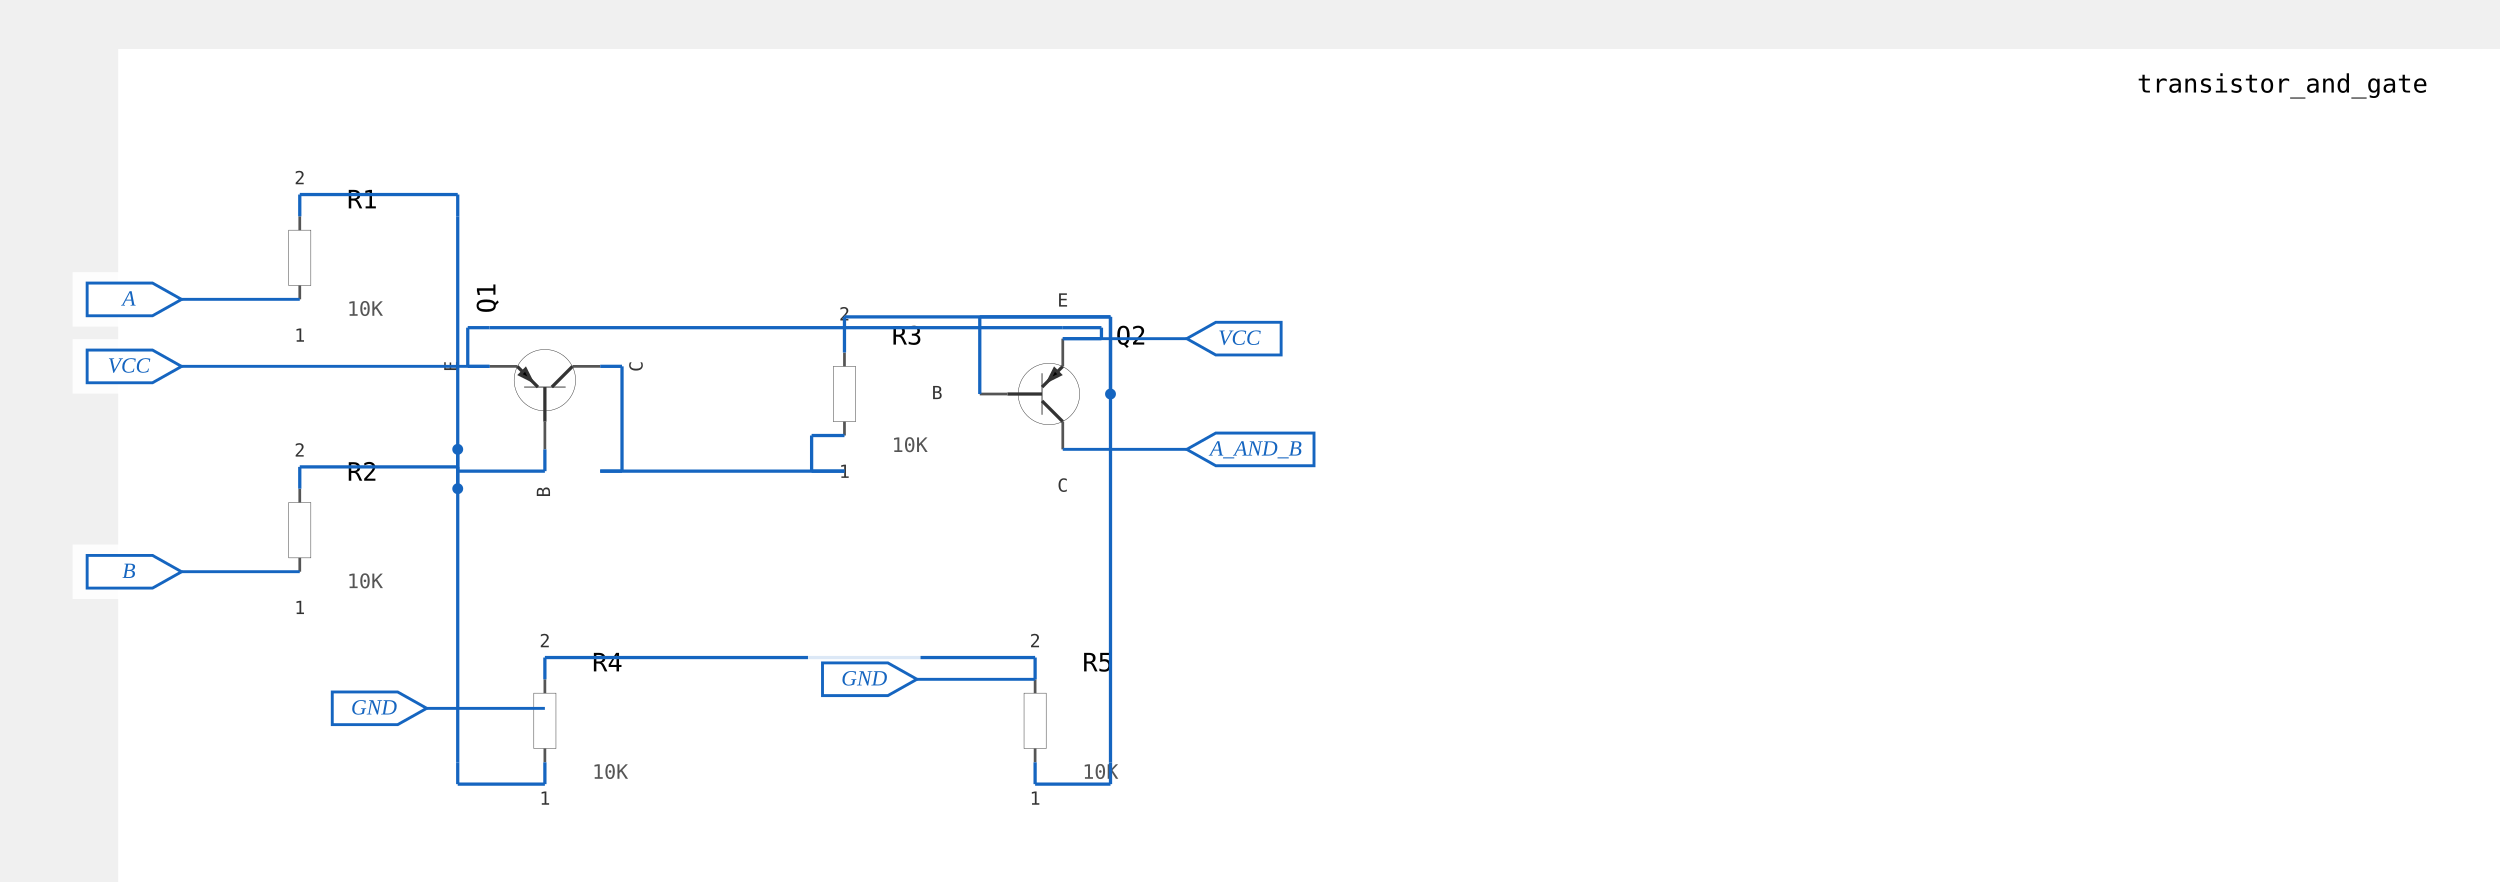
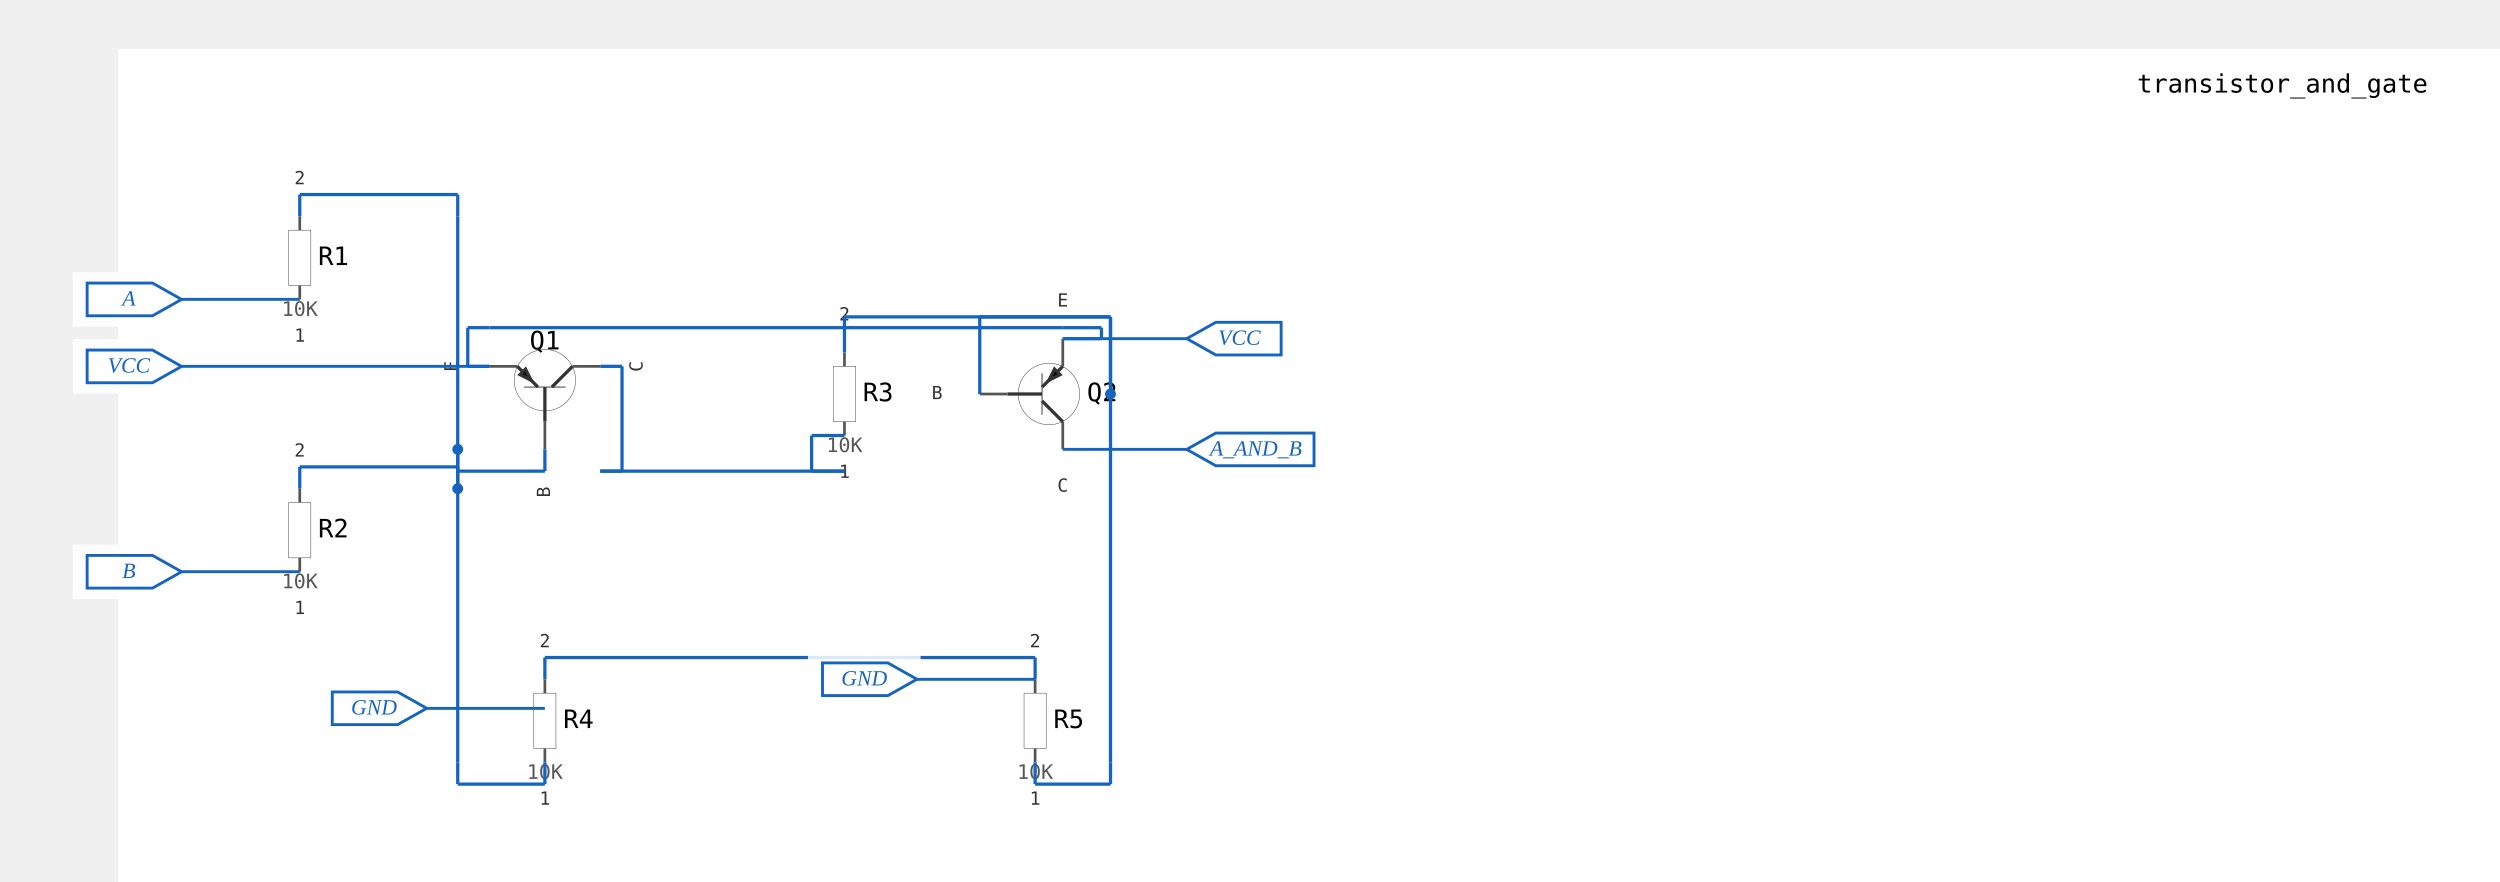
<svg xmlns="http://www.w3.org/2000/svg" width="1652.3" height="582.5" viewBox="-65.1 -27.0 1376.9 485.4">
  <rect width="100%" height="100%" fill="#ffffff" />
  <text x="1192.0" y="20" font-size="14.0" font-family="monospace" fill="black" text-anchor="middle" dominant-baseline="middle">transistor_and_gate</text>
  <g transform="rotate(-90,235.000,190.000)">
    <polyline points="219.76,190.0 238.81,190.0" stroke="#333" stroke-width="1.8" fill="none" />
    <polyline points="238.81,201.43 238.81,178.57" stroke="#333" stroke-width="0.508" fill="none" />
    <polyline points="238.81,193.81 250.24,205.24" stroke="#333" stroke-width="1.8" fill="none" />
    <polyline points="238.81,186.19 250.24,174.76" stroke="#333" stroke-width="1.8" fill="none" />
    <circle cx="242.62" cy="190.0" r="16.916" stroke="#333" stroke-width="0.254" fill="none" />
    <polygon points="248.716,179.332 245.668,176.284 242.62,182.38 248.716,179.332" stroke="#333" stroke-width="1.8" fill="black" />
    <line x1="219.76" y1="190.0" x2="204.52" y2="190.0" stroke="#555" stroke-width="1.5" />
    <text x="184.02" y="190.0" font-size="10.0" font-family="monospace" fill="#333" text-anchor="end" dominant-baseline="middle">B</text>
    <line x1="250.24" y1="205.24" x2="250.24" y2="220.48" stroke="#555" stroke-width="1.5" />
    <text x="250.24" y="240.98" font-size="10.0" font-family="monospace" fill="#333" text-anchor="middle" dominant-baseline="middle">C</text>
    <line x1="250.24" y1="174.76" x2="250.24" y2="159.52" stroke="#555" stroke-width="1.5" />
    <text x="250.24" y="139.02" font-size="10.0" font-family="monospace" fill="#333" text-anchor="middle" dominant-baseline="middle">E</text>
-     <text x="279.436" y="158.8" font-size="14.0" font-family="monospace" fill="black" text-anchor="start" dominant-baseline="middle">Q1</text>
  </g>
+   <text x="235.0" y="161.464" font-size="14.0" font-family="monospace" fill="black" text-anchor="middle" dominant-baseline="middle">Q1</text>
  <polyline points="489.76,190.0 508.81,190.0" stroke="#333" stroke-width="1.8" fill="none" />
  <polyline points="508.81,201.43 508.81,178.57" stroke="#333" stroke-width="0.508" fill="none" />
  <polyline points="508.81,193.81 520.24,205.24" stroke="#333" stroke-width="1.8" fill="none" />
  <polyline points="508.81,186.19 520.24,174.76" stroke="#333" stroke-width="1.8" fill="none" />
  <circle cx="512.62" cy="190.0" r="16.916" stroke="#333" stroke-width="0.254" fill="none" />
  <polygon points="518.716,179.332 515.668,176.284 512.62,182.38 518.716,179.332" stroke="#333" stroke-width="1.8" fill="black" />
  <line x1="489.76" y1="190.0" x2="474.52" y2="190.0" stroke="#555" stroke-width="1.5" />
  <text x="454.02" y="190.0" font-size="10.0" font-family="monospace" fill="#333" text-anchor="end" dominant-baseline="middle">B</text>
  <line x1="520.24" y1="205.24" x2="520.24" y2="220.48" stroke="#555" stroke-width="1.5" />
  <text x="520.24" y="240.98" font-size="10.0" font-family="monospace" fill="#333" text-anchor="middle" dominant-baseline="middle">C</text>
  <line x1="520.24" y1="174.76" x2="520.24" y2="159.52" stroke="#555" stroke-width="1.5" />
  <text x="520.24" y="139.02" font-size="10.0" font-family="monospace" fill="#333" text-anchor="middle" dominant-baseline="middle">E</text>
-   <text x="549.436" y="158.8" font-size="14.0" font-family="monospace" fill="black" text-anchor="start" dominant-baseline="middle">Q2</text>
+   <text x="533.536" y="190.0" font-size="14.0" font-family="monospace" fill="black" text-anchor="start" dominant-baseline="middle">Q2</text>
  <polygon points="93.904,99.76 106.096,99.76 106.096,130.24 93.904,130.24 93.904,99.76" stroke="#333" stroke-width="0.254" fill="none" />
  <line x1="100.0" y1="130.24" x2="100.0" y2="137.86" stroke="#555" stroke-width="1.5" />
  <text x="100.0" y="158.36" font-size="10.0" font-family="monospace" fill="#333" text-anchor="middle" dominant-baseline="middle">1</text>
  <line x1="100.0" y1="99.76" x2="100.0" y2="92.14" stroke="#555" stroke-width="1.5" />
  <text x="100.0" y="71.64" font-size="10.0" font-family="monospace" fill="#333" text-anchor="middle" dominant-baseline="middle">2</text>
-   <text x="125.996" y="83.8" font-size="14.0" font-family="monospace" fill="black" text-anchor="start" dominant-baseline="middle">R1</text>
-   <text x="125.996" y="143.8" font-size="11.0" font-family="monospace" fill="#555" text-anchor="start" dominant-baseline="middle">10K</text>
+   <text x="110.096" y="115.0" font-size="14.0" font-family="monospace" fill="black" text-anchor="start" dominant-baseline="middle">R1</text>
+   <text x="100.0" y="143.86" font-size="11.0" font-family="monospace" fill="#555" text-anchor="middle" dominant-baseline="middle">10K</text>
  <polygon points="93.904,249.76 106.096,249.76 106.096,280.24 93.904,280.24 93.904,249.76" stroke="#333" stroke-width="0.254" fill="none" />
  <line x1="100.0" y1="280.24" x2="100.0" y2="287.86" stroke="#555" stroke-width="1.5" />
  <text x="100.0" y="308.36" font-size="10.0" font-family="monospace" fill="#333" text-anchor="middle" dominant-baseline="middle">1</text>
  <line x1="100.0" y1="249.76" x2="100.0" y2="242.14" stroke="#555" stroke-width="1.5" />
  <text x="100.0" y="221.64" font-size="10.0" font-family="monospace" fill="#333" text-anchor="middle" dominant-baseline="middle">2</text>
-   <text x="125.996" y="233.8" font-size="14.0" font-family="monospace" fill="black" text-anchor="start" dominant-baseline="middle">R2</text>
-   <text x="125.996" y="293.8" font-size="11.0" font-family="monospace" fill="#555" text-anchor="start" dominant-baseline="middle">10K</text>
+   <text x="110.096" y="265.0" font-size="14.0" font-family="monospace" fill="black" text-anchor="start" dominant-baseline="middle">R2</text>
+   <text x="100.0" y="293.86" font-size="11.0" font-family="monospace" fill="#555" text-anchor="middle" dominant-baseline="middle">10K</text>
  <polygon points="393.904,174.76 406.096,174.76 406.096,205.24 393.904,205.24 393.904,174.76" stroke="#333" stroke-width="0.254" fill="none" />
  <line x1="400.0" y1="205.24" x2="400.0" y2="212.86" stroke="#555" stroke-width="1.5" />
  <text x="400.0" y="233.36" font-size="10.0" font-family="monospace" fill="#333" text-anchor="middle" dominant-baseline="middle">1</text>
  <line x1="400.0" y1="174.76" x2="400.0" y2="167.14" stroke="#555" stroke-width="1.5" />
  <text x="400.0" y="146.64" font-size="10.0" font-family="monospace" fill="#333" text-anchor="middle" dominant-baseline="middle">2</text>
-   <text x="425.996" y="158.8" font-size="14.0" font-family="monospace" fill="black" text-anchor="start" dominant-baseline="middle">R3</text>
-   <text x="425.996" y="218.8" font-size="11.0" font-family="monospace" fill="#555" text-anchor="start" dominant-baseline="middle">10K</text>
+   <text x="410.096" y="190.0" font-size="14.0" font-family="monospace" fill="black" text-anchor="start" dominant-baseline="middle">R3</text>
+   <text x="400.0" y="218.86" font-size="11.0" font-family="monospace" fill="#555" text-anchor="middle" dominant-baseline="middle">10K</text>
  <polygon points="228.904,354.76 241.096,354.76 241.096,385.24 228.904,385.24 228.904,354.76" stroke="#333" stroke-width="0.254" fill="none" />
  <line x1="235.0" y1="385.24" x2="235.0" y2="392.86" stroke="#555" stroke-width="1.5" />
  <text x="235.0" y="413.36" font-size="10.0" font-family="monospace" fill="#333" text-anchor="middle" dominant-baseline="middle">1</text>
  <line x1="235.0" y1="354.76" x2="235.0" y2="347.14" stroke="#555" stroke-width="1.5" />
  <text x="235.0" y="326.64" font-size="10.0" font-family="monospace" fill="#333" text-anchor="middle" dominant-baseline="middle">2</text>
-   <text x="260.996" y="338.8" font-size="14.0" font-family="monospace" fill="black" text-anchor="start" dominant-baseline="middle">R4</text>
-   <text x="260.996" y="398.8" font-size="11.0" font-family="monospace" fill="#555" text-anchor="start" dominant-baseline="middle">10K</text>
+   <text x="245.096" y="370.0" font-size="14.0" font-family="monospace" fill="black" text-anchor="start" dominant-baseline="middle">R4</text>
+   <text x="235.0" y="398.86" font-size="11.0" font-family="monospace" fill="#555" text-anchor="middle" dominant-baseline="middle">10K</text>
  <polygon points="498.904,354.76 511.096,354.76 511.096,385.24 498.904,385.24 498.904,354.76" stroke="#333" stroke-width="0.254" fill="none" />
  <line x1="505.0" y1="385.24" x2="505.0" y2="392.86" stroke="#555" stroke-width="1.5" />
  <text x="505.0" y="413.36" font-size="10.0" font-family="monospace" fill="#333" text-anchor="middle" dominant-baseline="middle">1</text>
  <line x1="505.0" y1="354.76" x2="505.0" y2="347.14" stroke="#555" stroke-width="1.5" />
  <text x="505.0" y="326.64" font-size="10.0" font-family="monospace" fill="#333" text-anchor="middle" dominant-baseline="middle">2</text>
-   <text x="530.996" y="338.8" font-size="14.0" font-family="monospace" fill="black" text-anchor="start" dominant-baseline="middle">R5</text>
-   <text x="530.996" y="398.8" font-size="11.0" font-family="monospace" fill="#555" text-anchor="start" dominant-baseline="middle">10K</text>
+   <text x="515.096" y="370.0" font-size="14.0" font-family="monospace" fill="black" text-anchor="start" dominant-baseline="middle">R5</text>
+   <text x="505.0" y="398.86" font-size="11.0" font-family="monospace" fill="#555" text-anchor="middle" dominant-baseline="middle">10K</text>
  <line x1="204.52" y1="174.76" x2="192.52" y2="174.76" stroke="#1565c0" stroke-width="1.8" />
  <line x1="192.52" y1="174.76" x2="192.52" y2="153.464" stroke="#1565c0" stroke-width="1.8" />
  <line x1="192.52" y1="153.464" x2="204.52" y2="153.464" stroke="#1565c0" stroke-width="1.8" />
  <line x1="204.52" y1="153.464" x2="520.24" y2="153.464" stroke="#1565c0" stroke-width="1.8" />
  <line x1="520.24" y1="153.464" x2="541.536" y2="153.464" stroke="#1565c0" stroke-width="1.8" />
  <line x1="541.536" y1="153.464" x2="541.536" y2="159.52" stroke="#1565c0" stroke-width="1.8" />
  <line x1="541.536" y1="159.52" x2="520.24" y2="159.52" stroke="#1565c0" stroke-width="1.8" />
  <line x1="265.48" y1="174.76" x2="277.48" y2="174.76" stroke="#1565c0" stroke-width="1.8" />
  <line x1="277.48" y1="174.76" x2="277.48" y2="232.48" stroke="#1565c0" stroke-width="1.8" />
  <line x1="277.48" y1="232.48" x2="265.48" y2="232.48" stroke="#1565c0" stroke-width="1.8" />
  <line x1="265.48" y1="232.48" x2="400.0" y2="232.48" stroke="#1565c0" stroke-width="1.8" />
  <line x1="400.0" y1="232.48" x2="381.904" y2="232.48" stroke="#1565c0" stroke-width="1.8" />
  <line x1="381.904" y1="232.48" x2="381.904" y2="212.86" stroke="#1565c0" stroke-width="1.8" />
  <line x1="381.904" y1="212.86" x2="400.0" y2="212.86" stroke="#1565c0" stroke-width="1.8" />
  <line x1="235.0" y1="347.14" x2="235.0" y2="335.14" stroke="#1565c0" stroke-width="1.8" />
  <line x1="235.0" y1="335.14" x2="505.0" y2="335.14" stroke="#1565c0" stroke-width="1.8" />
  <line x1="505.0" y1="335.14" x2="505.0" y2="347.14" stroke="#1565c0" stroke-width="1.8" />
  <line x1="546.52" y1="167.14" x2="546.52" y2="392.86" stroke="#1565c0" stroke-width="1.8" />
  <line x1="474.52" y1="190.0" x2="474.52" y2="147.52" stroke="#1565c0" stroke-width="1.8" />
  <line x1="474.52" y1="147.52" x2="546.52" y2="147.52" stroke="#1565c0" stroke-width="1.8" />
  <line x1="546.52" y1="147.52" x2="546.52" y2="190.0" stroke="#1565c0" stroke-width="1.8" />
  <line x1="400.0" y1="167.14" x2="400.0" y2="147.52" stroke="#1565c0" stroke-width="1.8" />
  <line x1="400.0" y1="147.52" x2="546.52" y2="147.52" stroke="#1565c0" stroke-width="1.8" />
  <line x1="546.52" y1="147.52" x2="546.52" y2="167.14" stroke="#1565c0" stroke-width="1.8" />
  <line x1="505.0" y1="392.86" x2="505.0" y2="404.86" stroke="#1565c0" stroke-width="1.8" />
  <line x1="505.0" y1="404.86" x2="546.52" y2="404.86" stroke="#1565c0" stroke-width="1.8" />
  <line x1="546.52" y1="404.86" x2="546.52" y2="392.86" stroke="#1565c0" stroke-width="1.8" />
  <circle cx="546.52" cy="190.0" r="3.0" stroke="#1565c0" stroke-width="0" fill="#1565c0" />
  <line x1="187.0" y1="92.14" x2="187.0" y2="392.86" stroke="#1565c0" stroke-width="1.8" />
  <line x1="235.0" y1="220.48" x2="235.0" y2="232.48" stroke="#1565c0" stroke-width="1.8" />
  <line x1="235.0" y1="232.48" x2="187.0" y2="232.48" stroke="#1565c0" stroke-width="1.8" />
  <line x1="187.0" y1="232.48" x2="187.0" y2="220.48" stroke="#1565c0" stroke-width="1.8" />
  <line x1="100.0" y1="92.14" x2="100.0" y2="80.14" stroke="#1565c0" stroke-width="1.8" />
  <line x1="100.0" y1="80.14" x2="187.0" y2="80.14" stroke="#1565c0" stroke-width="1.8" />
  <line x1="187.0" y1="80.14" x2="187.0" y2="92.14" stroke="#1565c0" stroke-width="1.8" />
  <line x1="100.0" y1="242.14" x2="100.0" y2="230.14" stroke="#1565c0" stroke-width="1.8" />
  <line x1="100.0" y1="230.14" x2="187.0" y2="230.14" stroke="#1565c0" stroke-width="1.8" />
  <line x1="187.0" y1="230.14" x2="187.0" y2="242.14" stroke="#1565c0" stroke-width="1.8" />
  <line x1="235.0" y1="392.86" x2="235.0" y2="404.86" stroke="#1565c0" stroke-width="1.8" />
  <line x1="235.0" y1="404.86" x2="187.0" y2="404.86" stroke="#1565c0" stroke-width="1.8" />
  <line x1="187.0" y1="404.86" x2="187.0" y2="392.86" stroke="#1565c0" stroke-width="1.8" />
  <circle cx="187.0" cy="220.48" r="3.0" stroke="#1565c0" stroke-width="0" fill="#1565c0" />
  <circle cx="187.0" cy="242.14" r="3.0" stroke="#1565c0" stroke-width="0" fill="#1565c0" />
  <rect x="-25.1" y="122.9" width="62.0" height="30.0" fill="white" opacity="0.85" />
  <line x1="100.0" y1="137.86" x2="34.904" y2="137.86" stroke="#1565c0" stroke-width="1.6" />
  <path d="M -17.1 128.9 L 18.9 128.9 L 34.9 137.9 L 18.9 146.9 L -17.1 146.9 Z" fill="#ffffff" stroke="#1565c0" stroke-width="1.6" />
  <text x="5.9" y="137.9" font-size="12.0" fill="#1565c0" text-anchor="middle" dominant-baseline="middle" font-style="italic">A</text>
  <rect x="-25.1" y="272.9" width="62.0" height="30.0" fill="white" opacity="0.85" />
  <line x1="100.0" y1="287.86" x2="34.904" y2="287.86" stroke="#1565c0" stroke-width="1.6" />
  <path d="M -17.1 278.9 L 18.9 278.9 L 34.9 287.9 L 18.9 296.9 L -17.1 296.9 Z" fill="#ffffff" stroke="#1565c0" stroke-width="1.6" />
  <text x="5.9" y="287.9" font-size="12.0" fill="#1565c0" text-anchor="middle" dominant-baseline="middle" font-style="italic">B</text>
  <rect x="-25.1" y="159.8" width="62.0" height="30.0" fill="white" opacity="0.85" />
  <line x1="204.52" y1="174.76" x2="34.904" y2="174.76" stroke="#1565c0" stroke-width="1.6" />
  <path d="M -17.1 165.8 L 18.9 165.8 L 34.9 174.8 L 18.9 183.8 L -17.1 183.8 Z" fill="#ffffff" stroke="#1565c0" stroke-width="1.6" />
  <text x="5.9" y="174.8" font-size="12.0" fill="#1565c0" text-anchor="middle" dominant-baseline="middle" font-style="italic">VCC</text>
  <rect x="586.5" y="144.5" width="62.0" height="30.0" fill="white" opacity="0.85" />
  <line x1="520.24" y1="159.52" x2="588.536" y2="159.52" stroke="#1565c0" stroke-width="1.6" />
  <path d="M 640.5 150.5 L 604.5 150.5 L 588.5 159.5 L 604.5 168.5 L 640.5 168.5 Z" fill="#ffffff" stroke="#1565c0" stroke-width="1.6" />
  <text x="617.5" y="159.5" font-size="12.0" fill="#1565c0" text-anchor="middle" dominant-baseline="middle" font-style="italic">VCC</text>
  <rect x="109.9" y="348.1" width="62.0" height="30.0" fill="white" opacity="0.85" />
  <line x1="235.0" y1="363.14" x2="169.904" y2="363.14" stroke="#1565c0" stroke-width="1.6" />
  <path d="M 117.9 354.1 L 153.9 354.1 L 169.9 363.1 L 153.9 372.1 L 117.9 372.1 Z" fill="#ffffff" stroke="#1565c0" stroke-width="1.6" />
  <text x="140.9" y="363.1" font-size="12.0" fill="#1565c0" text-anchor="middle" dominant-baseline="middle" font-style="italic">GND</text>
  <rect x="379.9" y="332.1" width="62.0" height="30.0" fill="white" opacity="0.85" />
  <line x1="505.0" y1="347.14" x2="439.904" y2="347.14" stroke="#1565c0" stroke-width="1.6" />
  <path d="M 387.9 338.1 L 423.9 338.1 L 439.9 347.1 L 423.9 356.1 L 387.9 356.1 Z" fill="#ffffff" stroke="#1565c0" stroke-width="1.6" />
  <text x="410.9" y="347.1" font-size="12.0" fill="#1565c0" text-anchor="middle" dominant-baseline="middle" font-style="italic">GND</text>
  <rect x="586.5" y="205.5" width="80.1" height="30.0" fill="white" opacity="0.85" />
  <line x1="520.24" y1="220.48" x2="588.536" y2="220.48" stroke="#1565c0" stroke-width="1.6" />
  <path d="M 658.6 211.5 L 604.5 211.5 L 588.5 220.5 L 604.5 229.5 L 658.6 229.5 Z" fill="#ffffff" stroke="#1565c0" stroke-width="1.6" />
  <text x="626.6" y="220.5" font-size="12.0" fill="#1565c0" text-anchor="middle" dominant-baseline="middle" font-style="italic">A_AND_B</text>
</svg>
